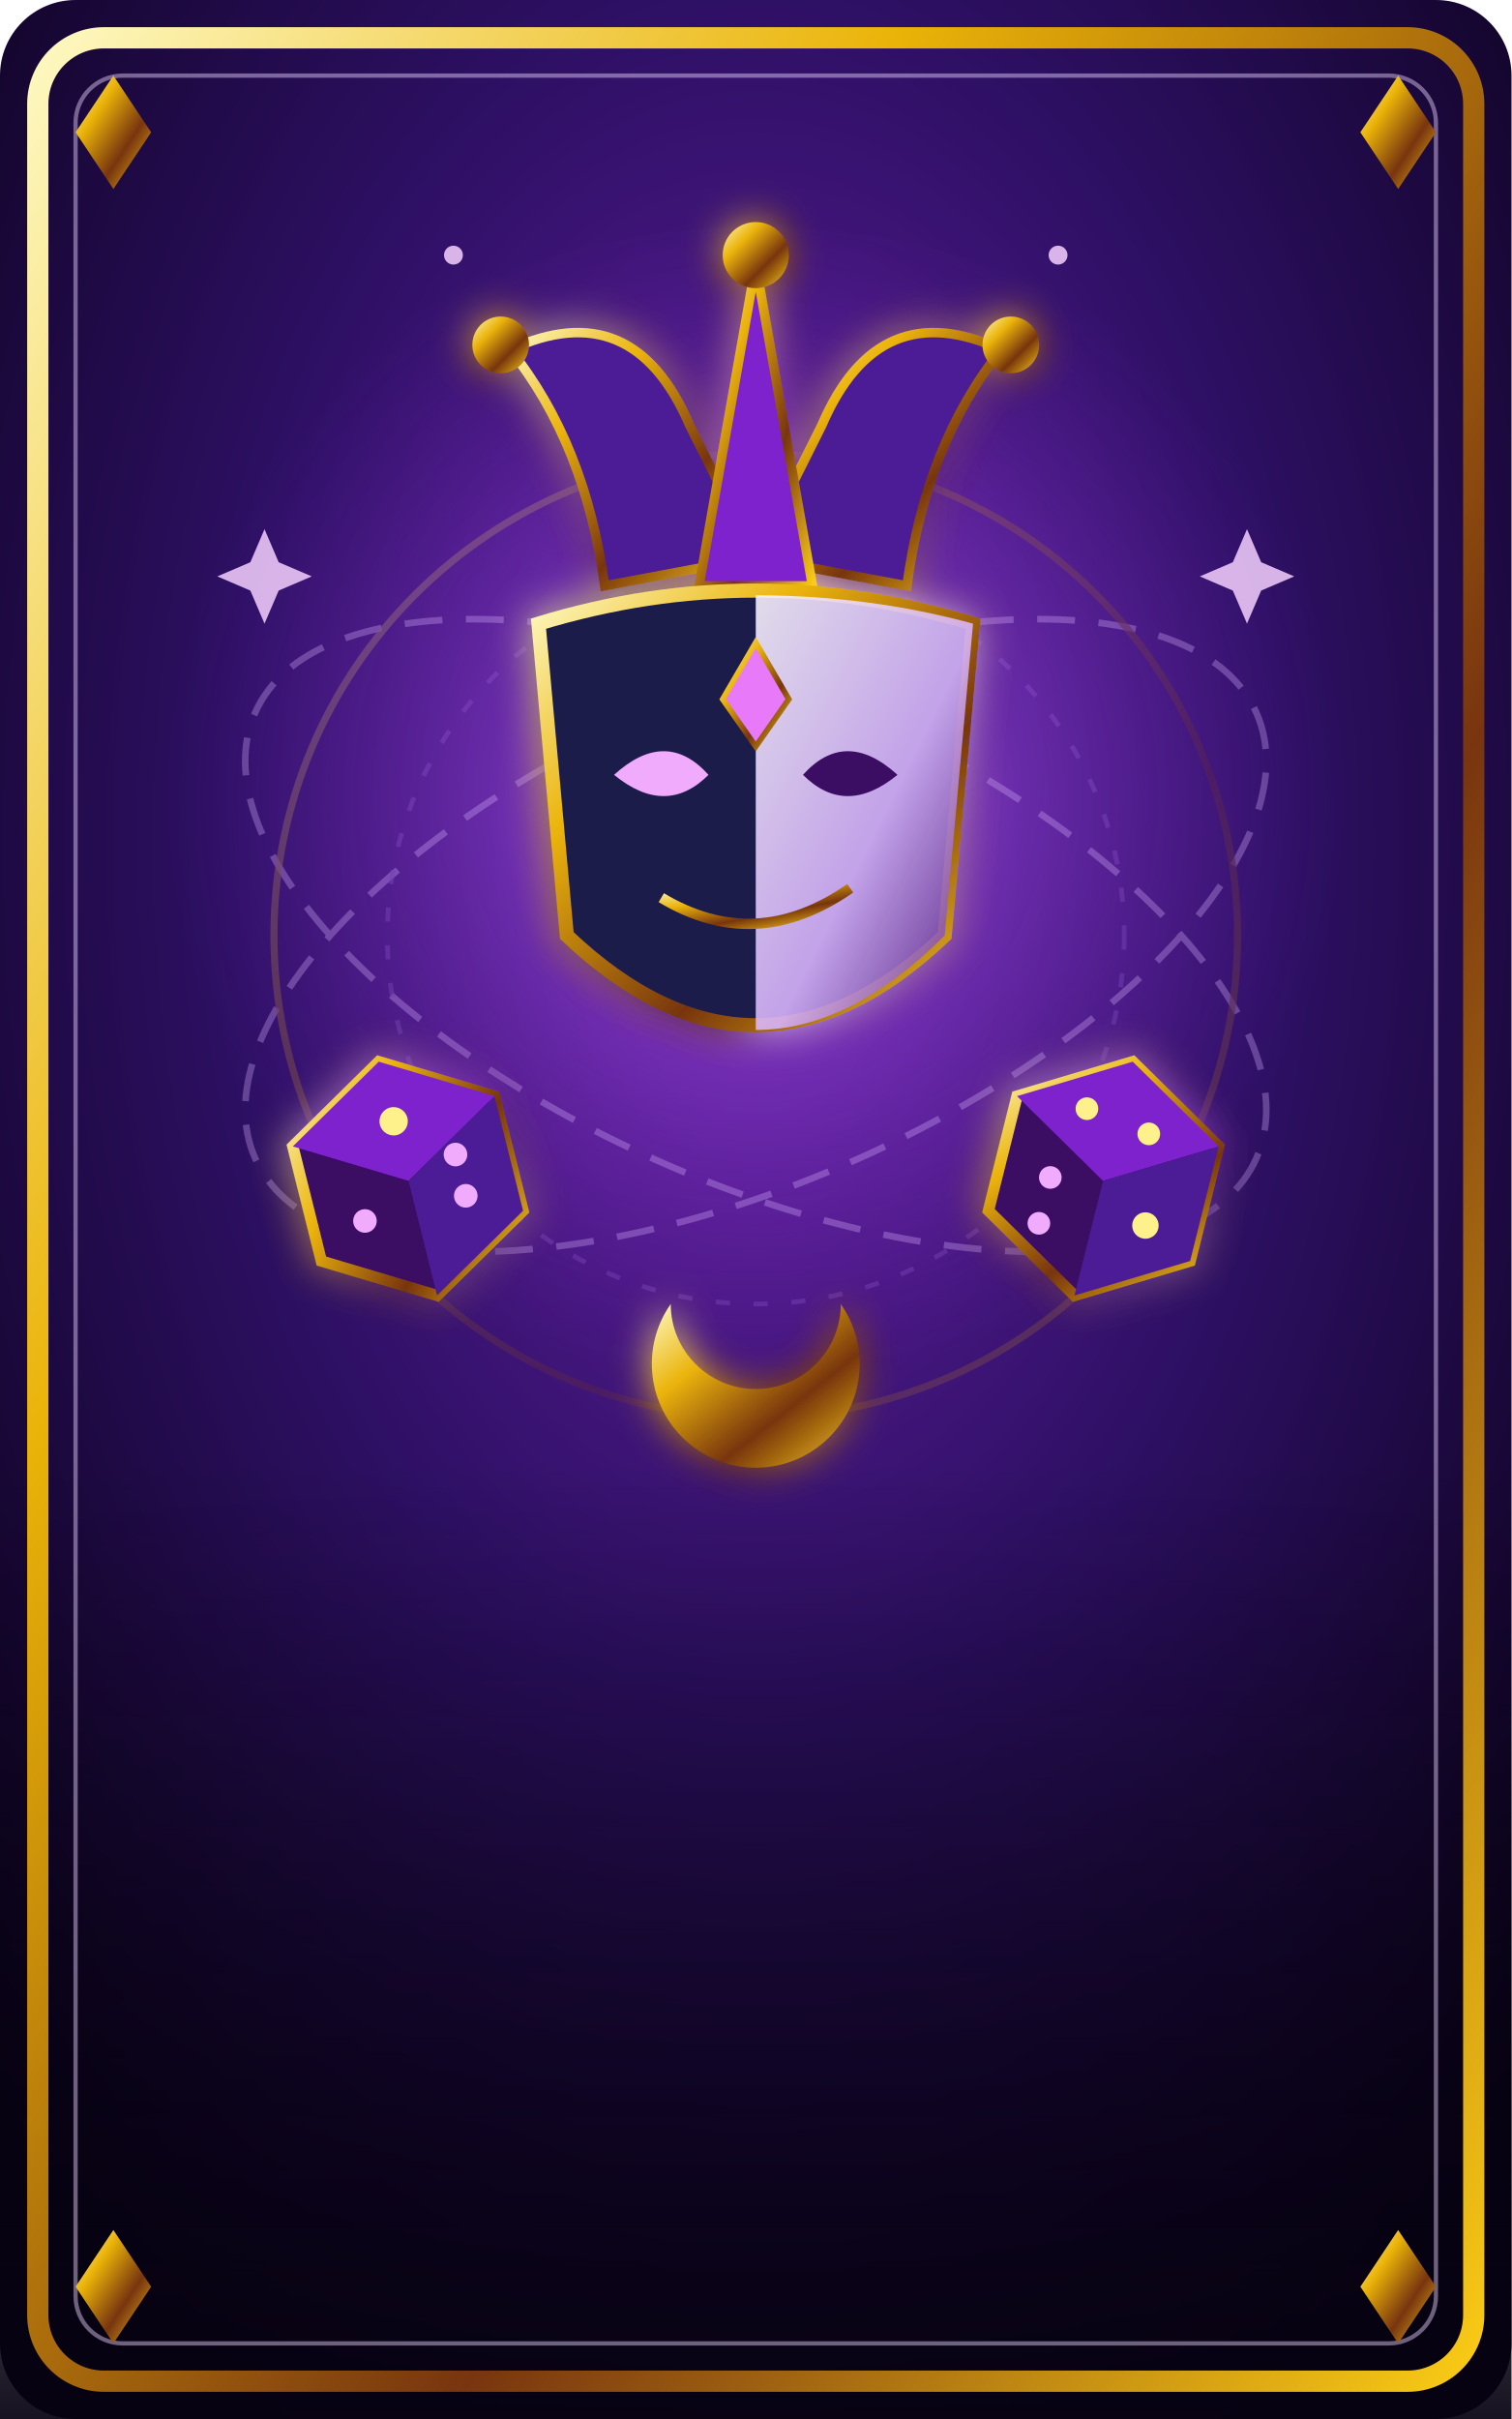
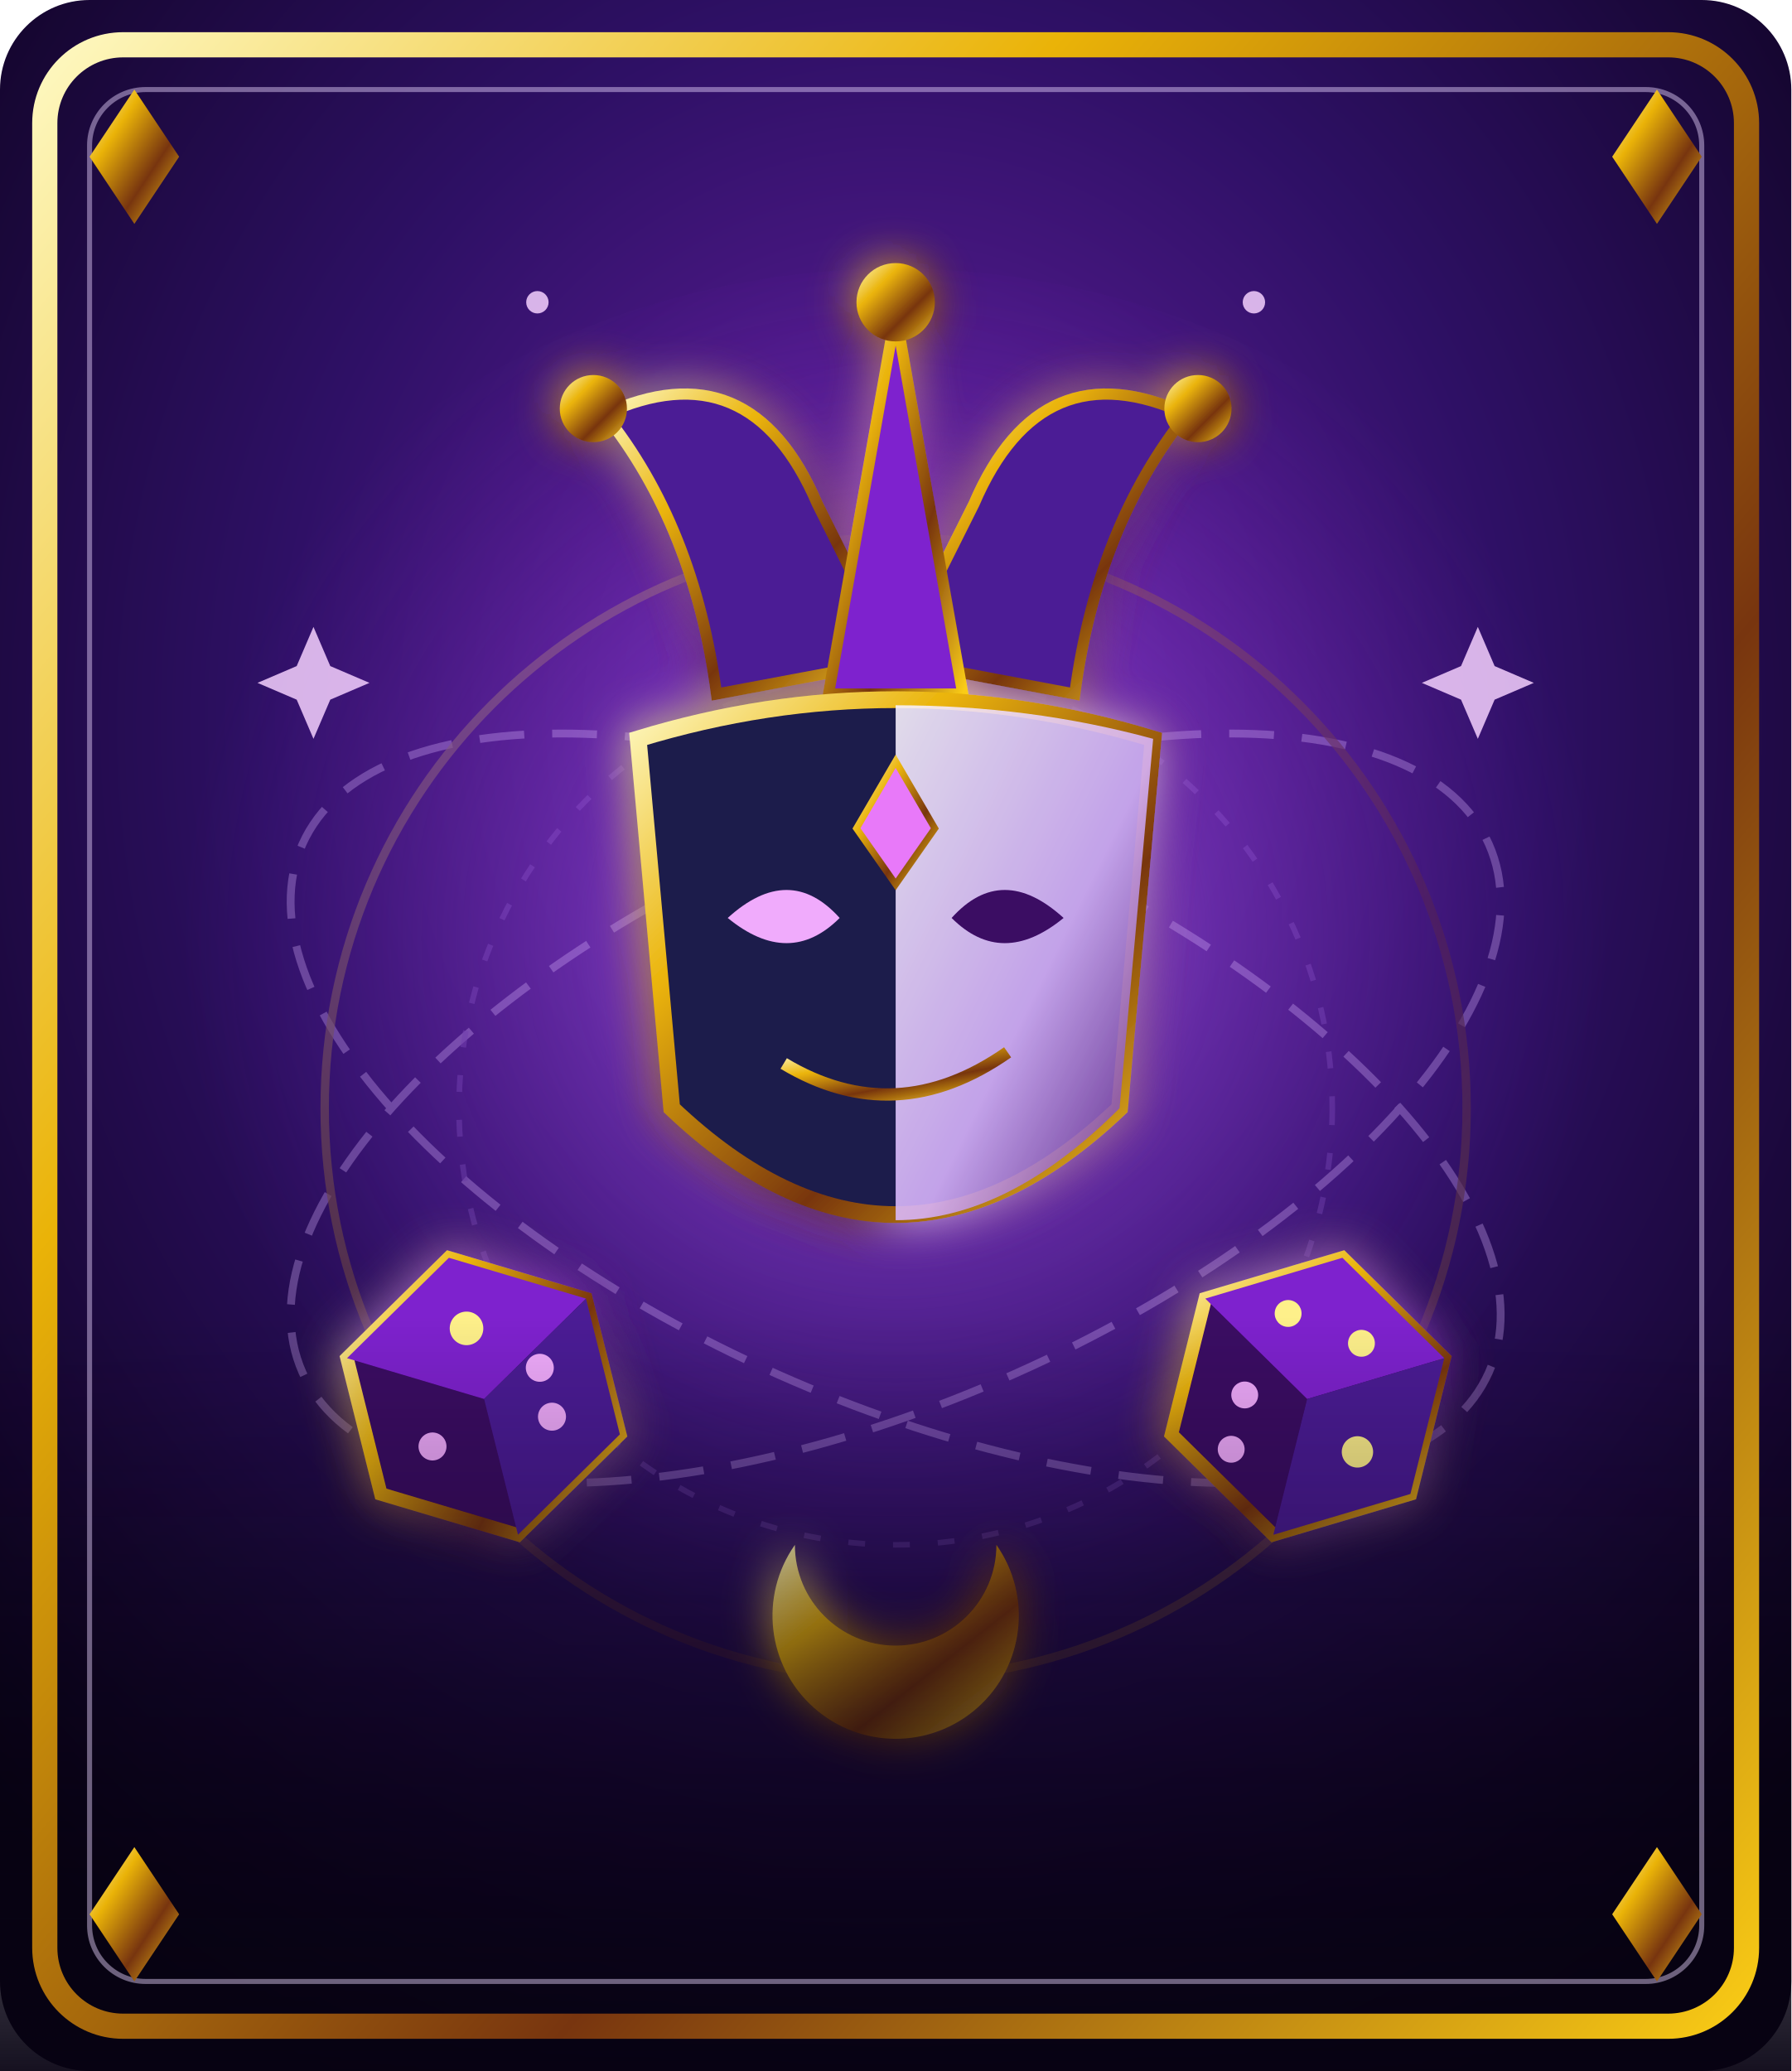
- <svg xmlns="http://www.w3.org/2000/svg" viewBox="0 0 320 512" width="100%" height="100%">
+ <svg xmlns="http://www.w3.org/2000/svg" viewBox="0 0 320 370" width="100%" height="100%">
  <defs>
    <radialGradient id="tc-sky" cx="50%" cy="35%" r="72%">
      <stop offset="0%" stop-color="#6b21a8" />
      <stop offset="48%" stop-color="#2e1065" />
      <stop offset="85%" stop-color="#13052b" />
      <stop offset="100%" stop-color="#070212" />
    </radialGradient>
    <radialGradient id="tc-halo" cx="50%" cy="40%" r="42%">
      <stop offset="0%" stop-color="#f0abfc" stop-opacity="0.72" />
      <stop offset="45%" stop-color="#a855f7" stop-opacity="0.3" />
      <stop offset="100%" stop-color="#7e22ce" stop-opacity="0" />
    </radialGradient>
    <linearGradient id="tc-gold" x1="0%" y1="0%" x2="100%" y2="100%">
      <stop offset="0%" stop-color="#fef9c3" />
      <stop offset="30%" stop-color="#eab308" />
      <stop offset="65%" stop-color="#78350f" />
      <stop offset="100%" stop-color="#facc15" />
    </linearGradient>
    <linearGradient id="tc-ivory" x1="0%" y1="0%" x2="100%" y2="100%">
      <stop offset="0%" stop-color="#faf5ff" />
      <stop offset="55%" stop-color="#d8b4fe" />
      <stop offset="100%" stop-color="#581c87" />
    </linearGradient>
    <linearGradient id="tc-bottom-fade" x1="0%" y1="0%" x2="0%" y2="100%">
      <stop offset="0%" stop-color="#070212" stop-opacity="0" />
      <stop offset="100%" stop-color="#070212" stop-opacity="0.94" />
    </linearGradient>
    <filter id="tc-glow" x="-30%" y="-30%" width="160%" height="160%">
      <feGaussianBlur stdDeviation="4" result="blur" />
      <feMerge>
        <feMergeNode in="blur" />
        <feMergeNode in="SourceGraphic" />
      </feMerge>
    </filter>
  </defs>
-   <rect x="0" y="0" width="320" height="512" rx="16" fill="url(#tc-sky)" />
+   <rect x="0" y="0" width="320" height="370" rx="16" fill="url(#tc-sky)" />
  <circle cx="160" cy="198" r="150" fill="url(#tc-halo)" />
  <g fill="none" stroke="#d8b4fe" opacity="0.32">
    <ellipse cx="160" cy="198" rx="116" ry="52" transform="rotate(-24 160 198)" stroke-width="1.4" stroke-dasharray="8 5" />
    <ellipse cx="160" cy="198" rx="116" ry="52" transform="rotate(24 160 198)" stroke-width="1.4" stroke-dasharray="8 5" />
    <circle cx="160" cy="198" r="102" stroke="url(#tc-gold)" stroke-width="1.5" opacity="0.65" />
    <circle cx="160" cy="198" r="78" stroke="#c084fc" stroke-width="1" stroke-dasharray="3 5" opacity="0.55" />
  </g>
  <g filter="url(#tc-glow)">
    <path d="M 160,118 L 146,90 Q 134,62 108,74 Q 124,94 128,124 Z" fill="#4c1d95" stroke="url(#tc-gold)" stroke-width="2" />
    <path d="M 160,118 L 174,90 Q 186,62 212,74 Q 196,94 192,124 Z" fill="#4c1d95" stroke="url(#tc-gold)" stroke-width="2" />
    <path d="M 148,124 L 160,56 L 172,124 Z" fill="#7e22ce" stroke="url(#tc-gold)" stroke-width="2" />
    <circle cx="106" cy="73" r="6" fill="url(#tc-gold)" />
    <circle cx="214" cy="73" r="6" fill="url(#tc-gold)" />
    <circle cx="160" cy="54" r="7" fill="url(#tc-gold)" />
    <path d="M 114,132 Q 160,118 206,132 L 200,198 Q 160,236 120,198 Z" fill="#1e1b4b" stroke="url(#tc-gold)" stroke-width="3" />
    <path d="M 160,126 Q 184,126 206,132 L 200,198 Q 180,218 160,218 Z" fill="url(#tc-ivory)" opacity="0.88" />
    <path d="M 130,164 Q 141,154 150,164 Q 141,173 130,164 Z" fill="#f0abfc" />
    <path d="M 170,164 Q 179,154 190,164 Q 179,173 170,164 Z" fill="#3b0764" />
    <polygon points="160,136 167,148 160,158 153,148" fill="#e879f9" stroke="url(#tc-gold)" stroke-width="1.2" />
    <path d="M 140,190 Q 160,202 180,188" fill="none" stroke="url(#tc-gold)" stroke-width="2.2" />
  </g>
  <g filter="url(#tc-glow)">
    <g transform="translate(86, 248) rotate(-14)">
      <polygon points="0,-24 22,-11 22,14 0,27 -22,14 -22,-11" fill="#3b0764" stroke="url(#tc-gold)" stroke-width="2.4" />
      <polygon points="0,-24 22,-11 0,2 -22,-11" fill="#7e22ce" />
      <polygon points="0,2 22,-11 22,14 0,27" fill="#4c1d95" />
      <circle cx="0" cy="-11" r="3" fill="#fef08a" />
      <circle cx="-11" cy="8" r="2.5" fill="#f0abfc" />
      <circle cx="11" cy="8" r="2.5" fill="#f0abfc" />
      <circle cx="11" cy="-1" r="2.5" fill="#f0abfc" />
    </g>
    <g transform="translate(234, 248) rotate(14)">
      <polygon points="0,-24 22,-11 22,14 0,27 -22,14 -22,-11" fill="#3b0764" stroke="url(#tc-gold)" stroke-width="2.4" />
      <polygon points="0,-24 22,-11 0,2 -22,-11" fill="#7e22ce" />
      <polygon points="0,2 22,-11 22,14 0,27" fill="#4c1d95" />
      <circle cx="-7" cy="-12" r="2.4" fill="#fef08a" />
      <circle cx="7" cy="-10" r="2.4" fill="#fef08a" />
      <circle cx="-11" cy="4" r="2.4" fill="#f0abfc" />
      <circle cx="-11" cy="14" r="2.4" fill="#f0abfc" />
      <circle cx="11" cy="9" r="2.8" fill="#fef08a" />
    </g>
    <path d="M 142,276 A 22,22 0 1,0 178,276 A 16,16 0 1,1 142,276 Z" fill="url(#tc-gold)" />
  </g>
  <g fill="#f5d0fe" opacity="0.85">
    <polygon points="56,112 59,119 66,122 59,125 56,132 53,125 46,122 53,119" />
    <polygon points="264,112 267,119 274,122 267,125 264,132 261,125 254,122 261,119" />
    <circle cx="96" cy="54" r="2" />
    <circle cx="224" cy="54" r="2" />
  </g>
-   <rect x="0" y="310" width="320" height="202" fill="url(#tc-bottom-fade)" />
-   <rect x="8" y="8" width="304" height="496" rx="14" fill="none" stroke="url(#tc-gold)" stroke-width="4.5" />
-   <rect x="16" y="16" width="288" height="480" rx="10" fill="none" stroke="#e9d5ff" stroke-width="0.9" opacity="0.45" />
+   <rect x="0" y="235" width="320" height="135" fill="url(#tc-bottom-fade)" />
+   <rect x="8" y="8" width="304" height="354" rx="14" fill="none" stroke="url(#tc-gold)" stroke-width="4.5" />
+   <rect x="16" y="16" width="288" height="338" rx="10" fill="none" stroke="#e9d5ff" stroke-width="0.9" opacity="0.45" />
  <g fill="url(#tc-gold)">
    <polygon points="16,28 24,16 32,28 24,40" />
    <polygon points="304,28 296,16 288,28 296,40" />
-     <polygon points="16,484 24,472 32,484 24,496" />
-     <polygon points="304,484 296,472 288,484 296,496" />
+     <polygon points="16,342 24,330 32,342 24,354" />
+     <polygon points="304,342 296,330 288,342 296,354" />
  </g>
</svg>
